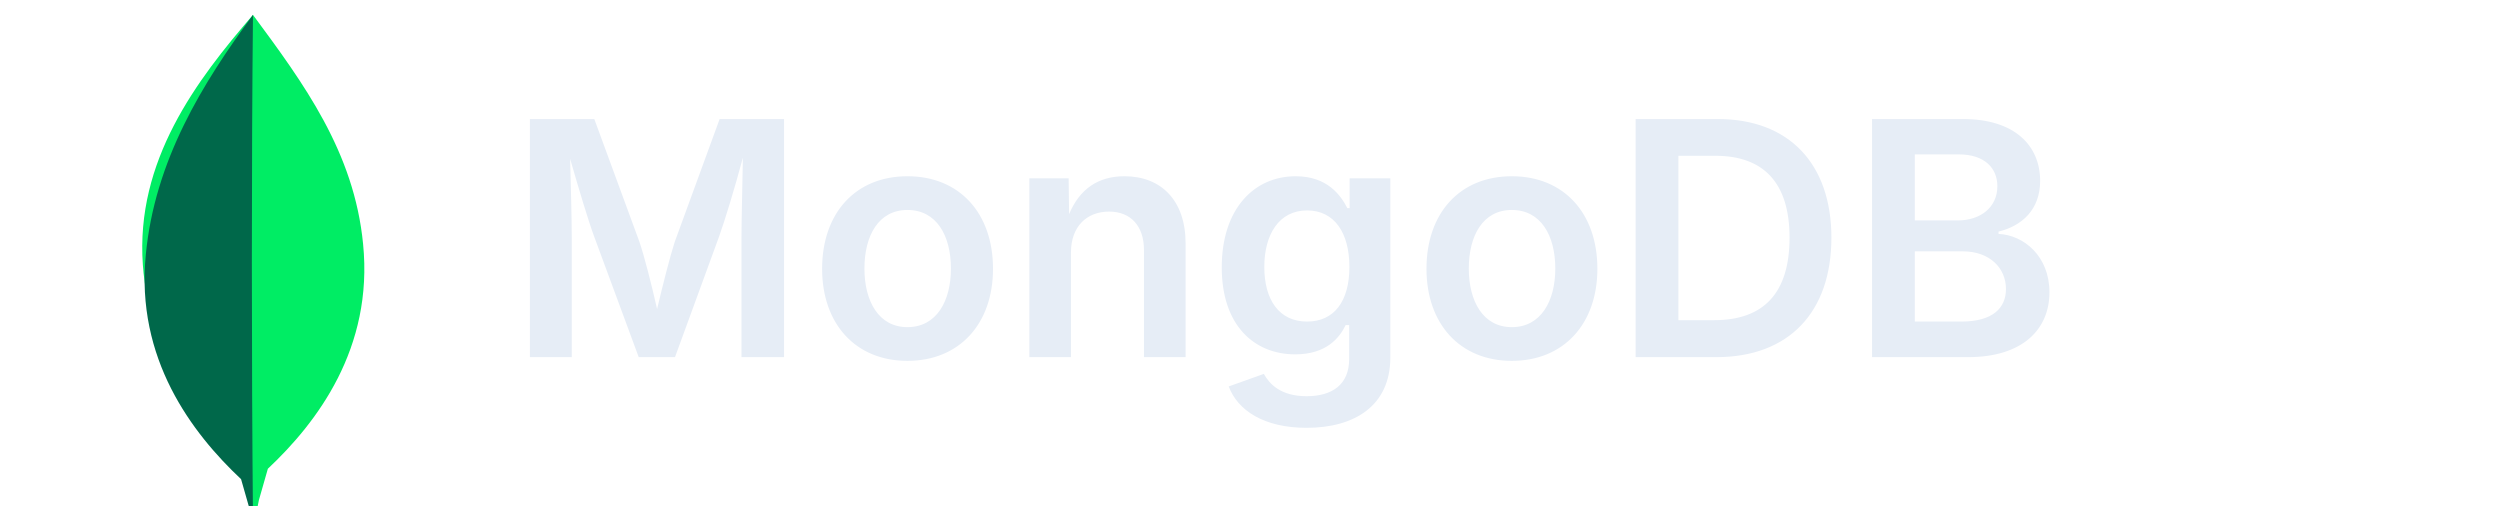
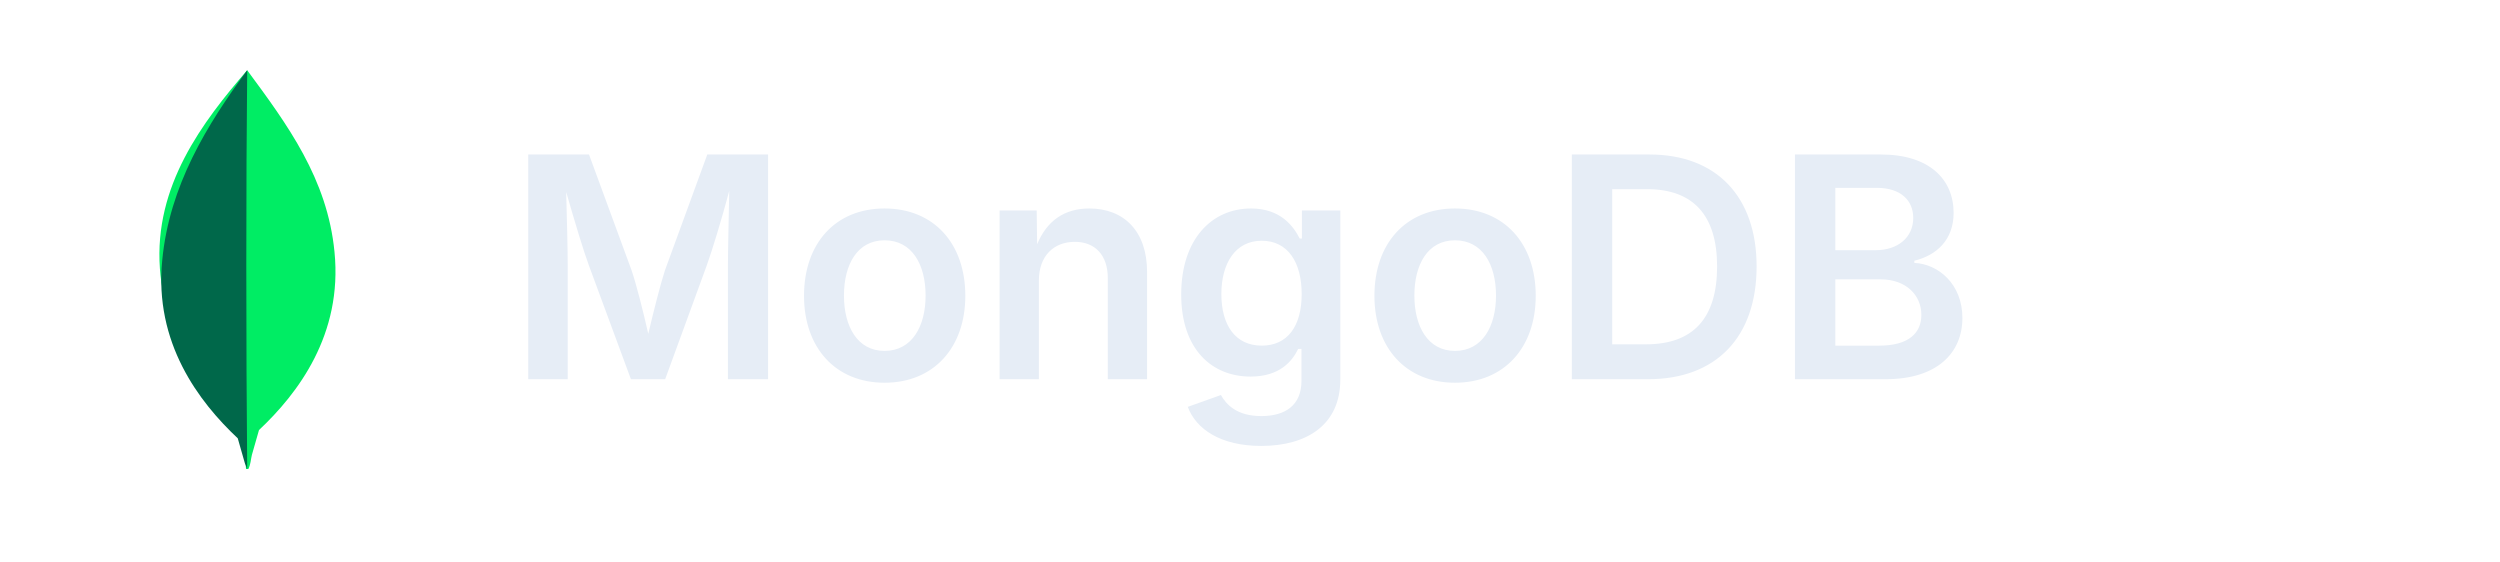
- <svg xmlns="http://www.w3.org/2000/svg" viewBox="0 0 168 34" width="168" height="34" role="img" aria-label="MongoDB">
-   <g transform="translate(2,1)">
+ <svg xmlns="http://www.w3.org/2000/svg" viewBox="0 0 178 40" width="178" height="40" role="img" aria-label="MongoDB">
+   <g transform="translate(5,5) scale(0.84)">
    <path fill="#00ED64" d="M15 0c3.4 4.6 6.8 9.2 7.4 15.4.7 7-3.1 12-6.4 15.1l-.6 2.1c-.1.4-.1.8-.3 1.2h-.2l-.2-2.9C11.9 27.4 8 22.7 7.6 16.8 7.1 9.8 11.2 4.4 15 0z" />
    <path fill="#00684A" d="M15 0c-.1 9.4-.1 23.4 0 33.8l-.2-.5-.6-2.1c-3.3-3.1-7.1-8.1-6.4-15.1C8.4 9.8 11.6 4.6 15 0z" />
  </g>
-   <text x="34" y="24" font-family="Inter, Helvetica, Arial, sans-serif" font-size="22" font-weight="600" fill="#E6EDF6">MongoDB</text>
+   <text x="36" y="27" font-family="Inter, Helvetica, Arial, sans-serif" font-size="22" font-weight="600" fill="#E6EDF6">MongoDB</text>
</svg>
